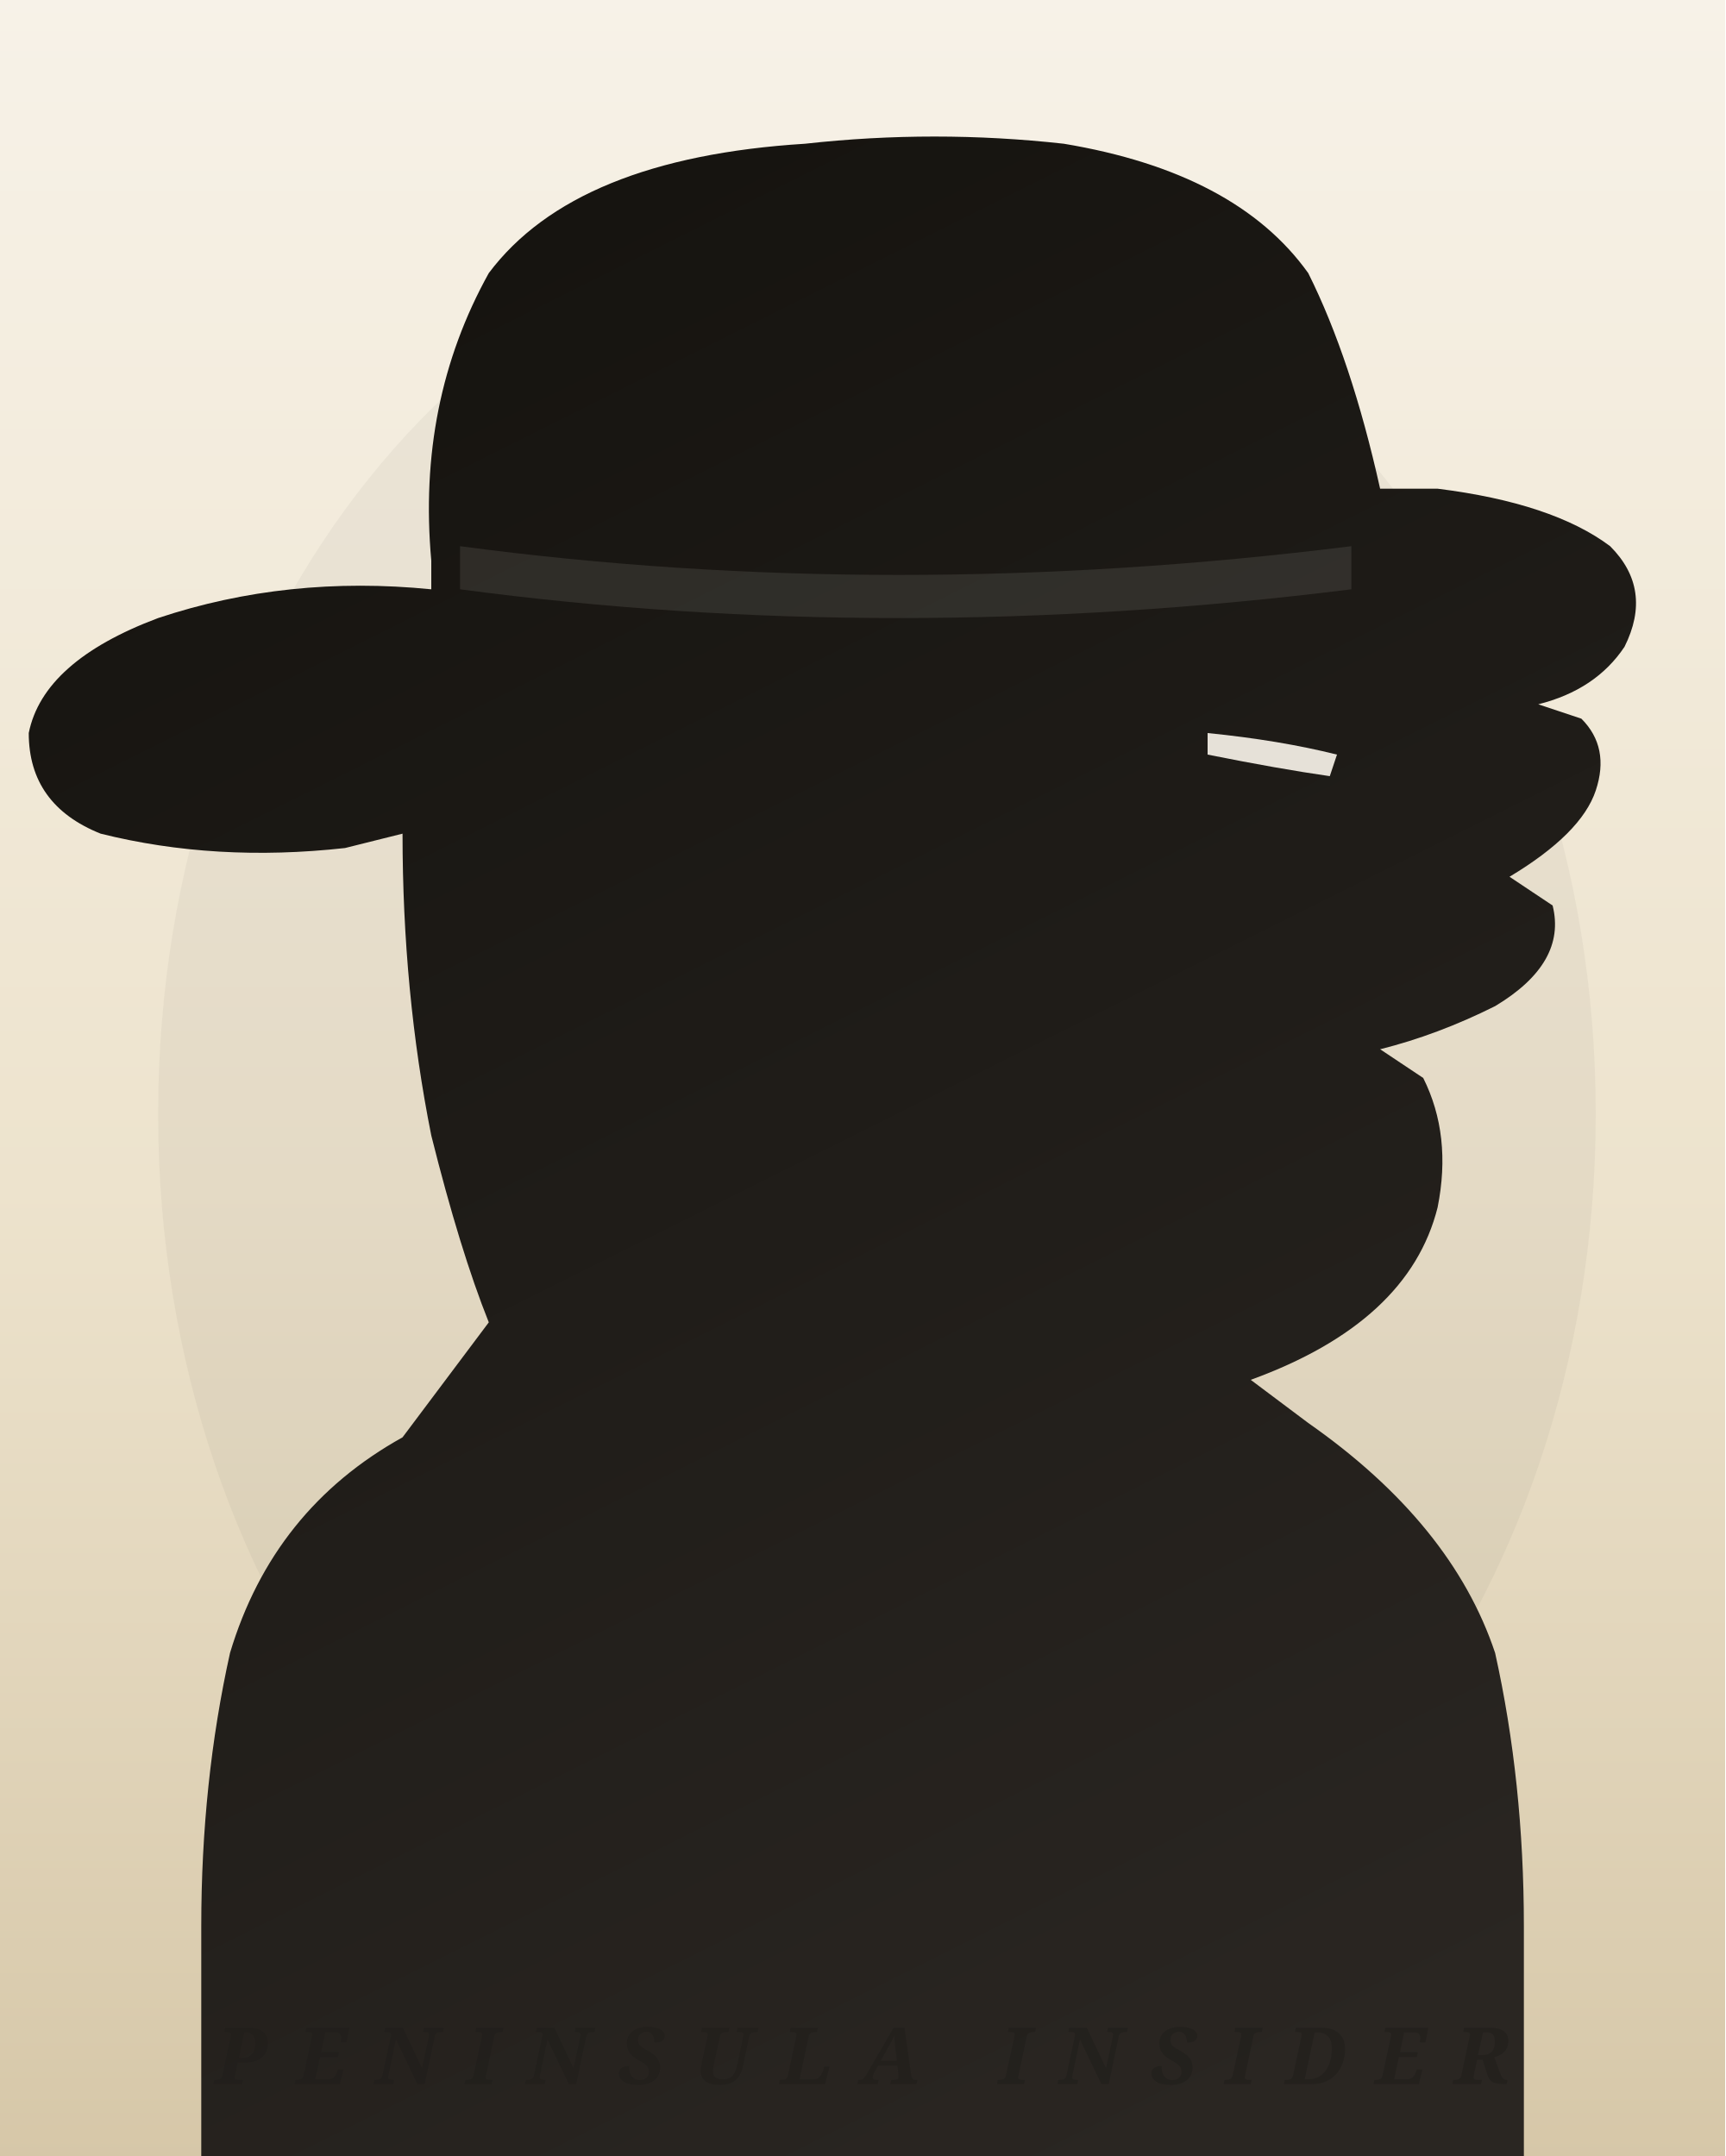
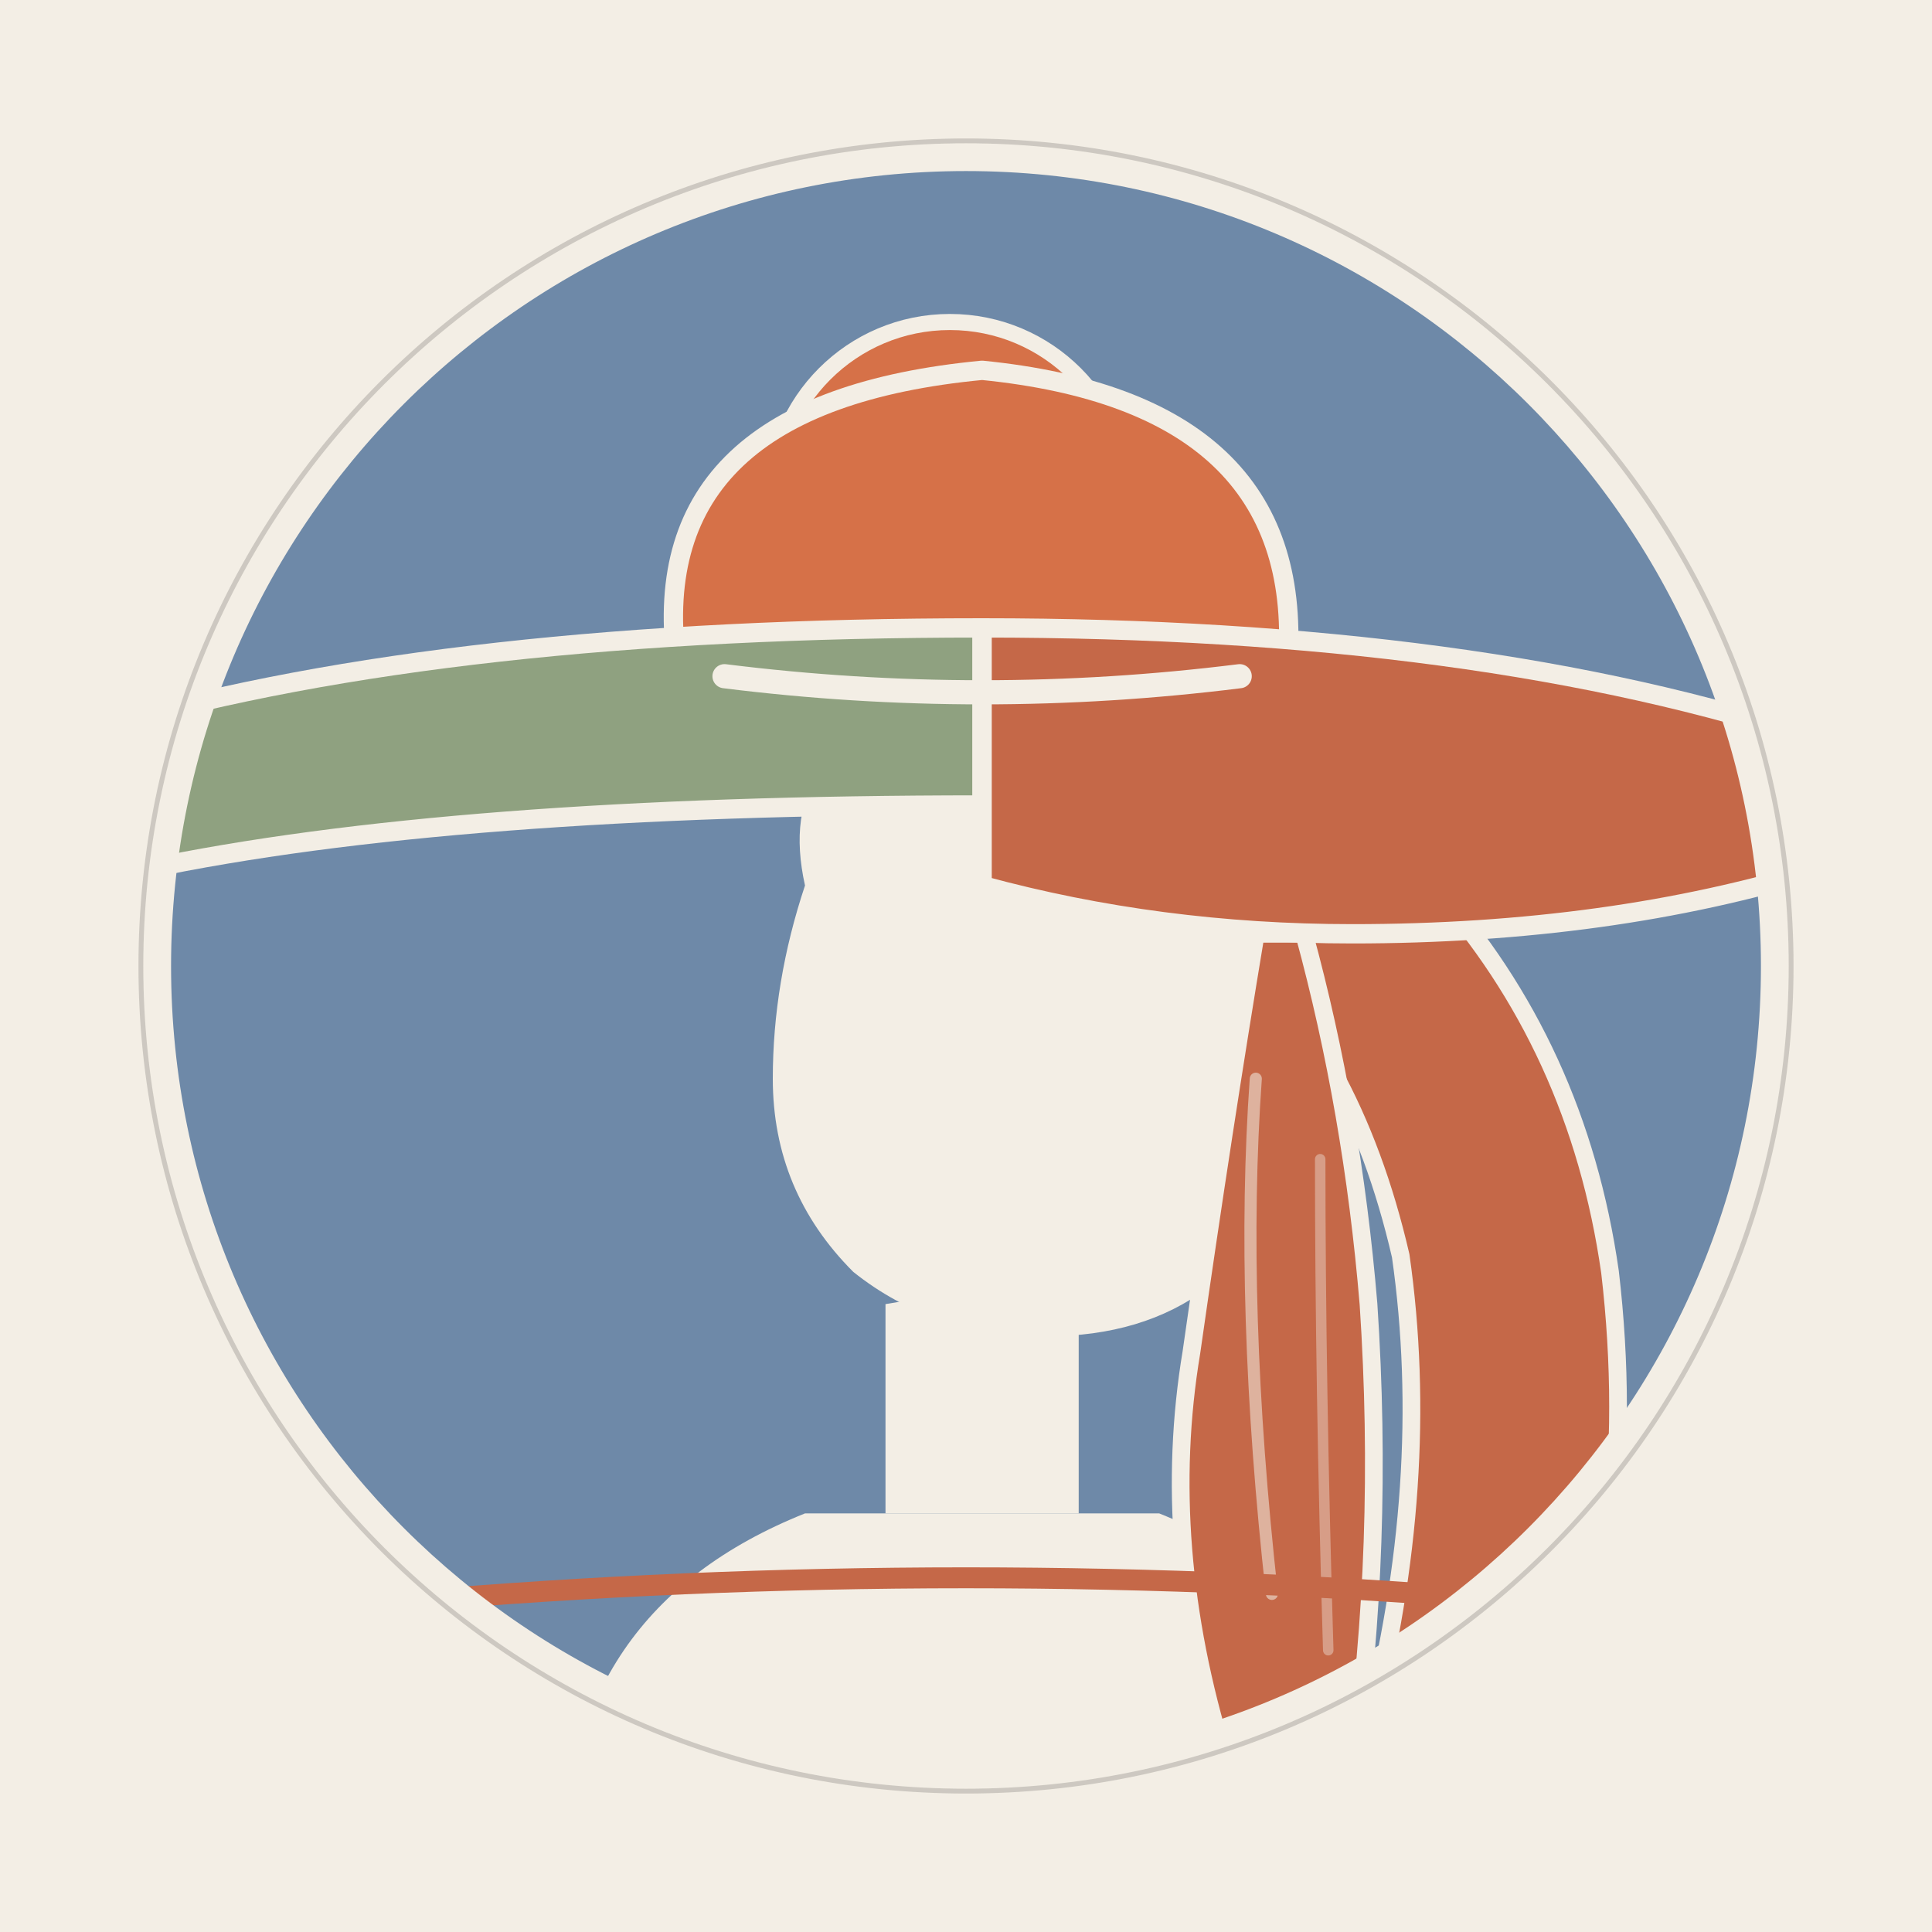
- <svg xmlns="http://www.w3.org/2000/svg" viewBox="0 0 240 300" role="img" aria-label="Peninsula Insider — PI">
+ <svg xmlns="http://www.w3.org/2000/svg" viewBox="0 0 240 240" role="img" aria-label="Peninsula Insider — PI">
  <defs>
-     <linearGradient id="pi-bg" x1="0" y1="0" x2="0" y2="1">
-       <stop offset="0%" stop-color="#F7F2E8" />
-       <stop offset="55%" stop-color="#EDE3CD" />
-       <stop offset="100%" stop-color="#D6C7A8" />
-     </linearGradient>
-     <linearGradient id="pi-fig" x1="0.3" y1="0" x2="0.7" y2="1">
-       <stop offset="0%" stop-color="#15130F" />
-       <stop offset="100%" stop-color="#2A2622" />
-     </linearGradient>
+     <clipPath id="pi-disc">
+       <circle cx="120" cy="120" r="100" />
+     </clipPath>
  </defs>
-   <rect width="240" height="300" fill="url(#pi-bg)" />
-   <ellipse cx="122" cy="155" rx="100" ry="125" fill="#1F1D1A" opacity="0.045" />
-   <path fill="url(#pi-fig)" d="       M 112 20       Q 80 22 68 38       Q 58 56 60 78       L 60 82       Q 40 80 22 86       Q 6 92 4 102       Q 4 112 14 116       Q 30 120 48 118       L 56 116       Q 56 138 60 158       Q 64 174 68 184       L 56 200       Q 38 210 32 230       Q 28 248 28 268       L 28 300       L 212 300       L 212 268       Q 212 248 208 230       Q 202 212 182 198       L 174 192       Q 196 184 200 168       Q 202 158 198 150       L 192 146       Q 200 144 208 140       Q 218 134 216 126       L 210 122       Q 220 116 222 110       Q 224 104 220 100       L 214 98       Q 222 96 226 90       Q 230 82 224 76       Q 216 70 200 68       L 192 68       Q 188 50 182 38       Q 172 24 148 20       Q 130 18 112 20 Z     " />
-   <path d="M 168 102 Q 178 103 186 105 L 185 108 Q 178 107 168 105 Z" fill="#F7F2E8" opacity="0.92" />
-   <path d="M 64 76 Q 124 84 188 76 L 188 82 Q 124 90 64 82 Z" fill="#F7F2E8" opacity="0.10" />
-   <text x="120" y="290" text-anchor="middle" font-family="Cormorant Garamond, Baskerville, serif" font-size="11" font-style="italic" font-weight="600" letter-spacing="4" fill="#1F1D1A" opacity="0.55">PENINSULA INSIDER</text>
+   <rect width="240" height="240" fill="#F3EEE5" />
+   <g clip-path="url(#pi-disc)">
+     <rect width="240" height="240" fill="#6E89A8" />
+     <circle cx="118" cy="62" r="22" fill="#D67148" />
+     <circle cx="118" cy="62" r="22" fill="none" stroke="#F3EEE5" stroke-width="2" />
+     <path d="         M 152 116         Q 168 130 174 156         Q 178 184 170 215         L 192 222         Q 204 192 200 158         Q 196 130 178 110         Z       " fill="#C56848" stroke="#F3EEE5" stroke-width="2.2" stroke-linejoin="round" />
+     <path d="         M 70 232         Q 70 200 100 188         L 144 188         Q 174 200 174 232         L 174 260         L 70 260 Z       " fill="#F3EEE5" />
+     <path d="M 110 162 L 110 188 L 134 188 L 134 158 L 110 162 Z" fill="#F3EEE5" />
+     <path d="         M 100 110         Q 96 92 116 88         Q 130 86 142 90         Q 150 94 152 102         L 156 110         Q 162 116 164 124         Q 168 132 162 138         L 160 142         Q 162 150 156 154         L 150 160         Q 142 166 130 166         Q 116 166 106 158         Q 96 148 96 134         Q 96 122 100 110 Z       " fill="#F3EEE5" />
+     <path d="M 156 110 Q 162 118 162 128 Q 162 138 158 142 Q 158 150 152 156" stroke="#1F1D1A" stroke-width="1.1" fill="none" opacity="0.18" stroke-linecap="round" />
+     <path d="         M 156 116         Q 152 140 148 168         Q 144 192 152 218         L 168 220         Q 172 192 170 162         Q 168 138 162 116         Z       " fill="#C56848" stroke="#F3EEE5" stroke-width="2.2" stroke-linejoin="round" />
+     <path d="M 156 134 Q 154 162 158 198" stroke="#F3EEE5" stroke-width="1.5" fill="none" stroke-linecap="round" opacity="0.55" />
+     <path d="M 164 144 Q 164 172 165 205" stroke="#F3EEE5" stroke-width="1.3" fill="none" stroke-linecap="round" opacity="0.4" />
+     <path d="         M 84 82         Q 80 50 122 46         Q 162 50 160 82         Z       " fill="#D67148" stroke="#F3EEE5" stroke-width="2.4" stroke-linejoin="round" />
+     <path d="         M 14 90         Q 56 78 122 78         L 122 100         Q 56 100 18 108         Q 6 100 14 90 Z       " fill="#8FA180" stroke="#F3EEE5" stroke-width="2.4" stroke-linejoin="round" />
+     <path d="         M 122 78         Q 184 78 226 92         Q 232 100 226 108         Q 200 116 168 116         Q 144 116 122 110         L 122 78 Z       " fill="#C56848" stroke="#F3EEE5" stroke-width="2.4" stroke-linejoin="round" />
+     <path d="M 90 84 Q 122 88 154 84" stroke="#F3EEE5" stroke-width="3" fill="none" stroke-linecap="round" />
+     <path d="M -20 208 Q 120 184 260 208" stroke="#C56848" stroke-width="2.6" fill="none" />
+   </g>
+   <circle cx="120" cy="120" r="100" fill="none" stroke="#F3EEE5" stroke-width="2.5" />
+   <circle cx="120" cy="120" r="102.5" fill="none" stroke="#1F1D1A" stroke-width="0.6" opacity="0.18" />
</svg>
